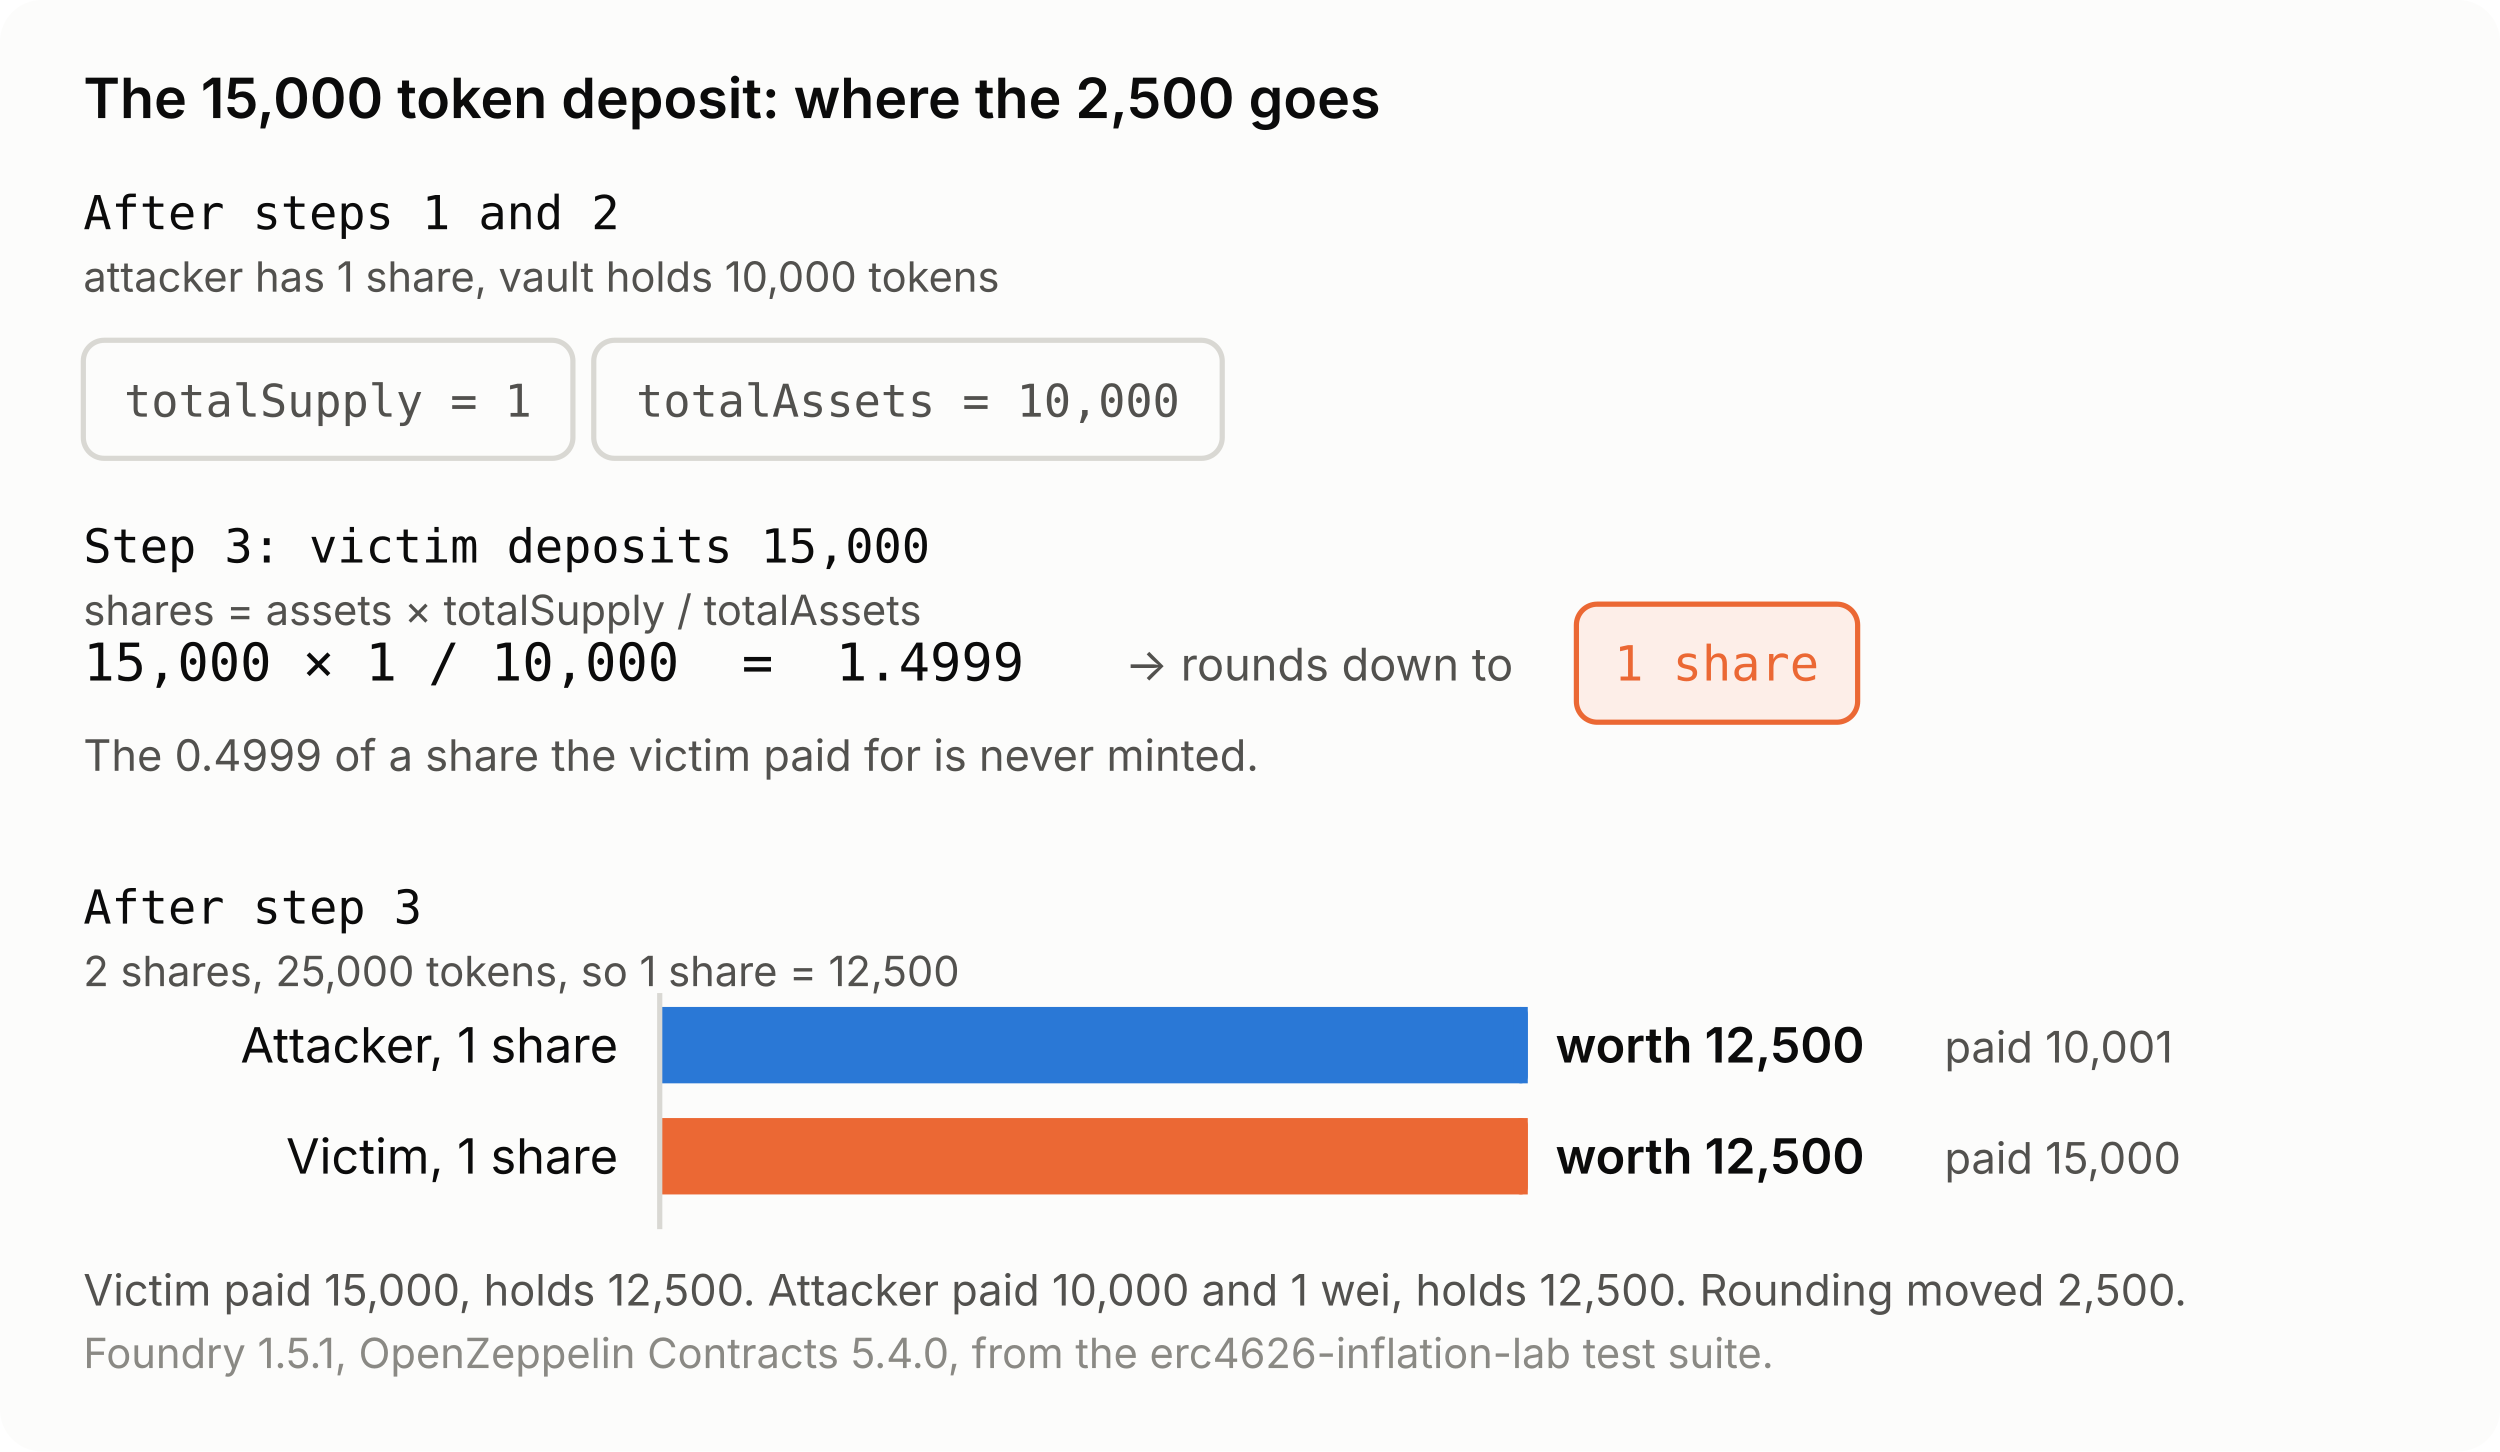
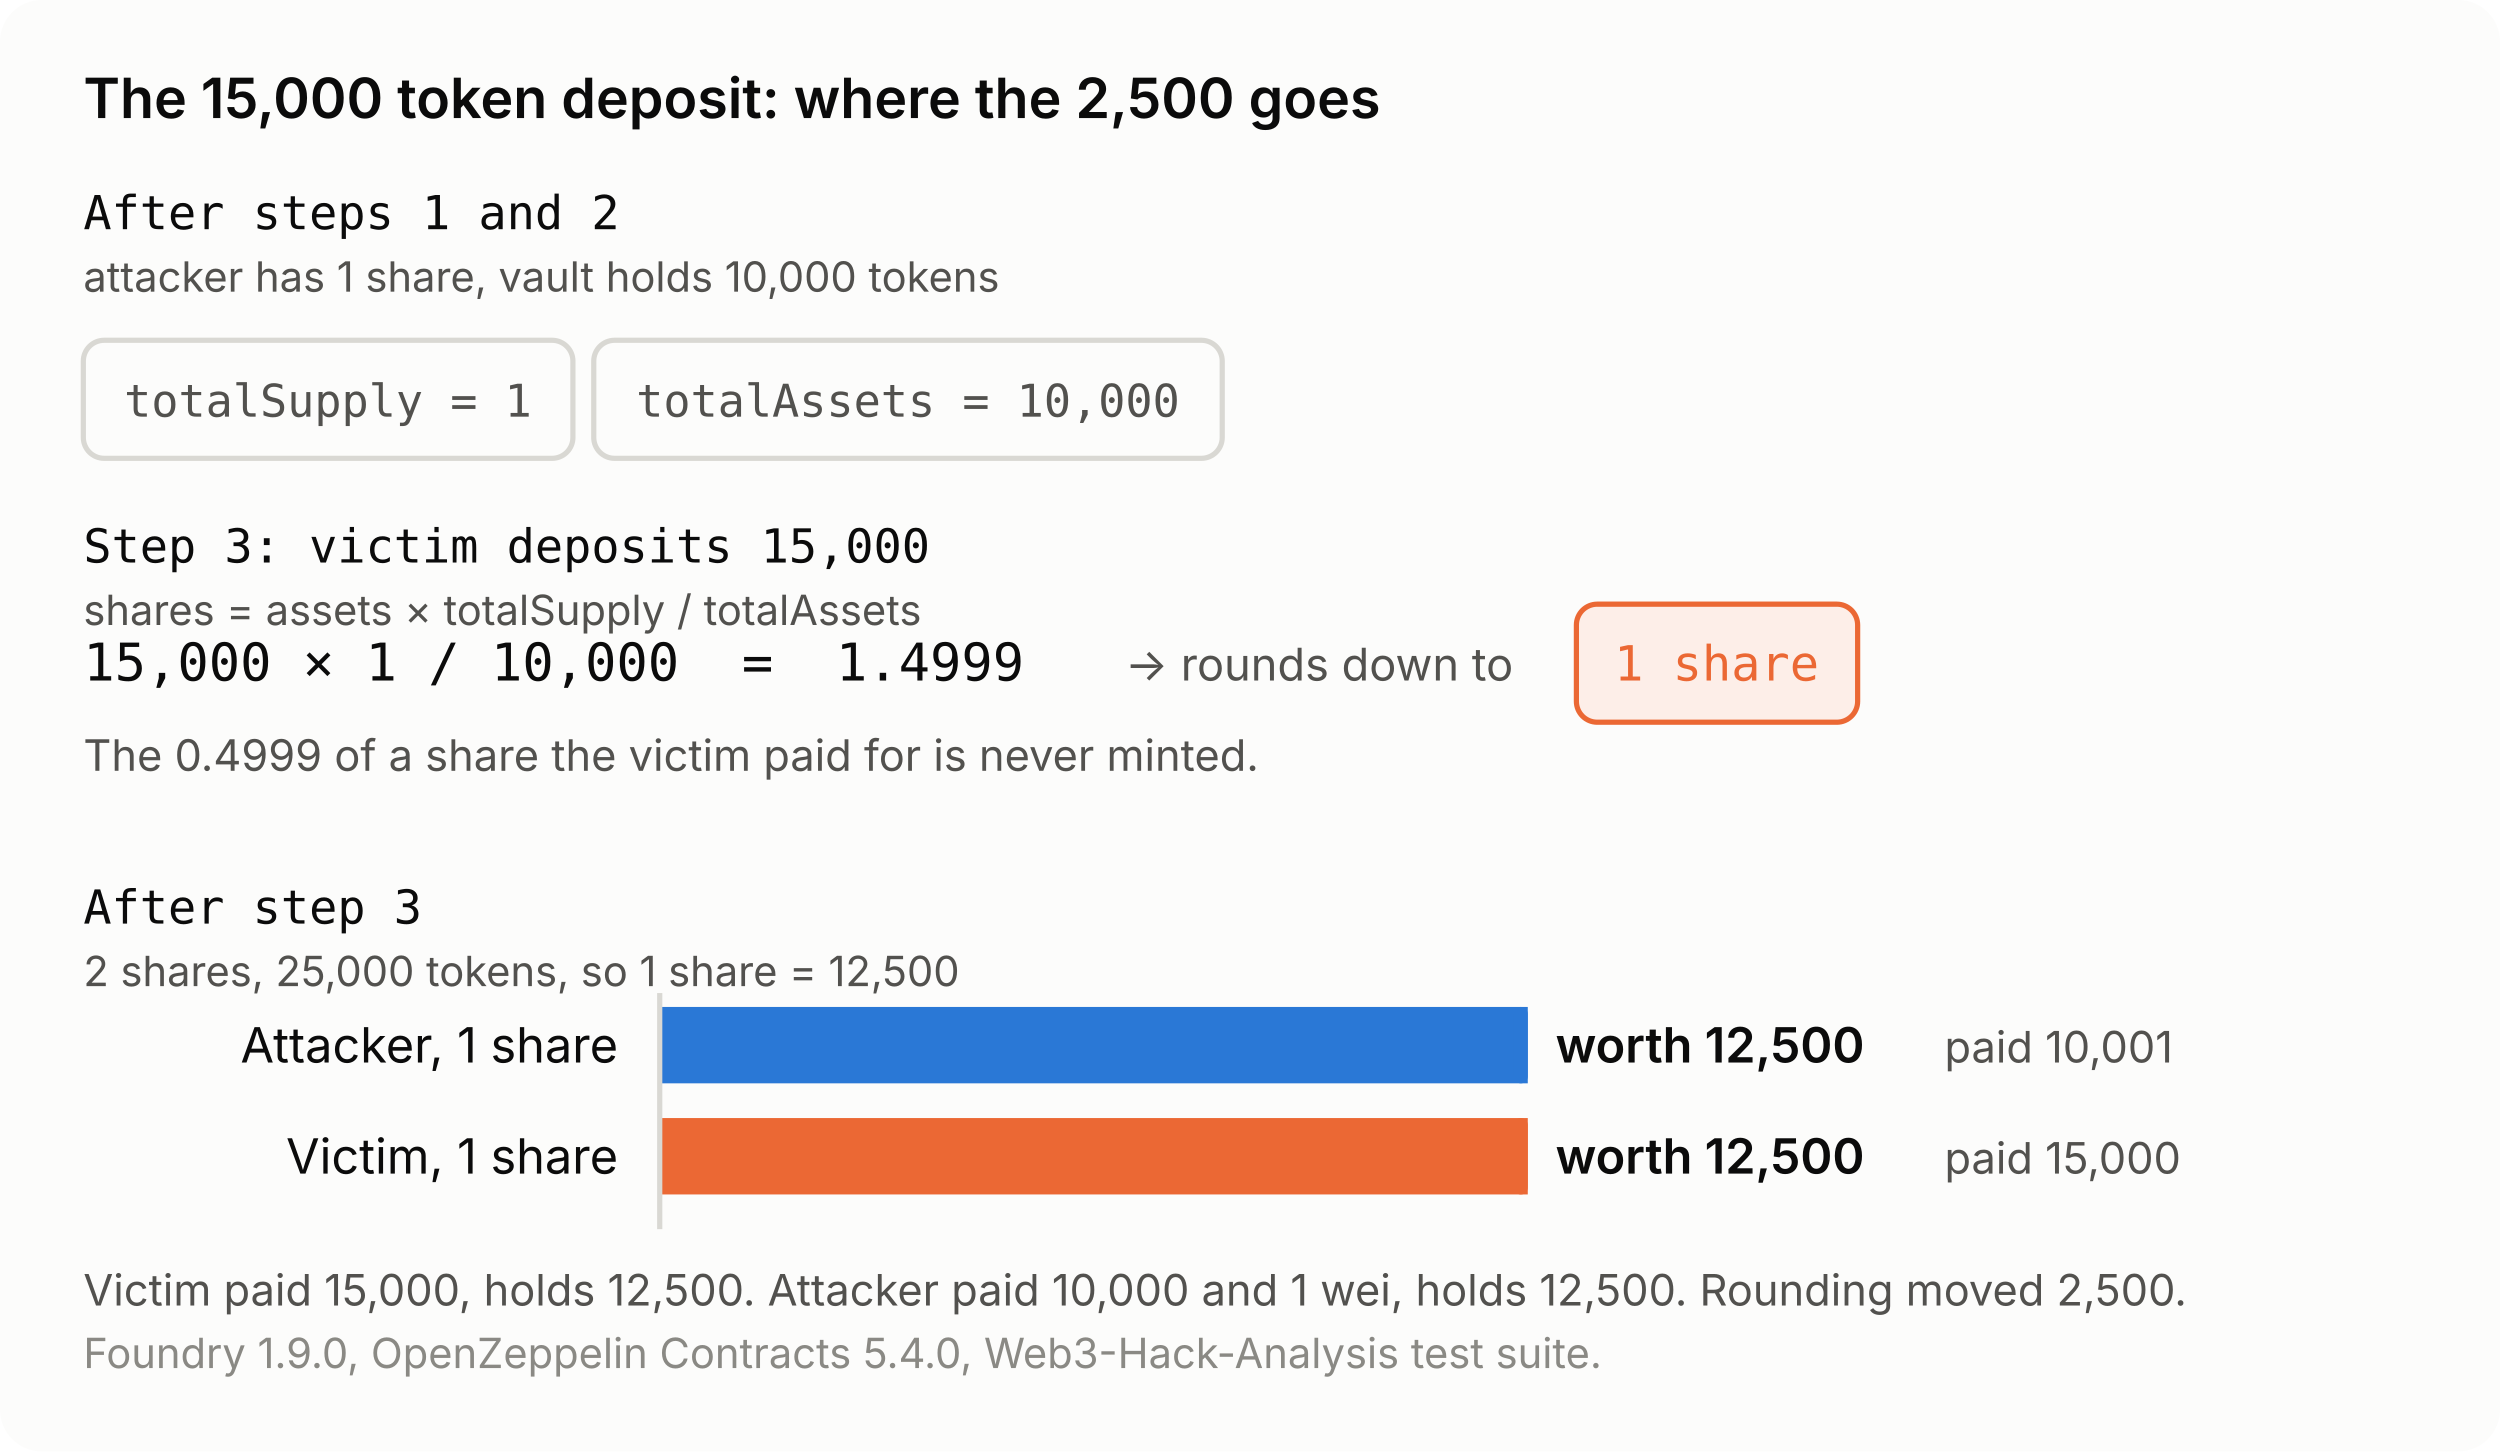
<svg xmlns="http://www.w3.org/2000/svg" viewBox="0 0 720 418" width="720" height="418" role="img" aria-labelledby="t">
  <rect width="720" height="418" rx="12" fill="#fcfcfb" />
  <text x="24" y="34" text-anchor="start" font-family="Inter, Helvetica, Arial, sans-serif" font-size="16" font-weight="600" fill="#0b0b0b" xml:space="preserve">The 15,000 token deposit: where the 2,500 goes</text>
  <text x="24" y="66" text-anchor="start" font-family="JetBrains Mono, SFMono-Regular, Menlo, Consolas, monospace" font-size="13.5" font-weight="normal" fill="#0b0b0b" xml:space="preserve">After steps 1 and 2</text>
  <text x="24" y="84" text-anchor="start" font-family="Inter, Helvetica, Arial, sans-serif" font-size="12" font-weight="normal" fill="#52514e" xml:space="preserve">attacker has 1 share, vault holds 10,000 tokens</text>
  <rect x="24" y="98" width="141" height="34" rx="6" fill="#fcfcfb" fill-opacity="1" stroke="#d9d8d3" stroke-width="1.5" />
  <text x="94.45" y="120" text-anchor="middle" font-family="JetBrains Mono, SFMono-Regular, Menlo, Consolas, monospace" font-size="13" font-weight="normal" fill="#52514e" xml:space="preserve">totalSupply = 1</text>
  <rect x="171" y="98" width="181" height="34" rx="6" fill="#fcfcfb" fill-opacity="1" stroke="#d9d8d3" stroke-width="1.5" />
  <text x="261.5" y="120" text-anchor="middle" font-family="JetBrains Mono, SFMono-Regular, Menlo, Consolas, monospace" font-size="13" font-weight="normal" fill="#52514e" xml:space="preserve">totalAssets = 10,000</text>
  <text x="24" y="162" text-anchor="start" font-family="JetBrains Mono, SFMono-Regular, Menlo, Consolas, monospace" font-size="13.5" font-weight="normal" fill="#0b0b0b" xml:space="preserve">Step 3: victim deposits 15,000</text>
  <text x="24" y="180" text-anchor="start" font-family="Inter, Helvetica, Arial, sans-serif" font-size="12" font-weight="normal" fill="#52514e" xml:space="preserve">shares = assets × totalSupply / totalAssets</text>
  <text x="24" y="196" text-anchor="start" font-family="JetBrains Mono, SFMono-Regular, Menlo, Consolas, monospace" font-size="15" font-weight="normal" fill="#0b0b0b" xml:space="preserve">15,000 × 1 / 10,000  =  1.4999</text>
  <text x="324" y="196" text-anchor="start" font-family="Inter, Helvetica, Arial, sans-serif" font-size="13" font-weight="normal" fill="#52514e" xml:space="preserve">→ rounds down to</text>
  <rect x="454" y="174" width="81" height="34" rx="6" fill="#fdeee8" fill-opacity="1" stroke="#eb6834" stroke-width="1.5" />
  <text x="494.38" y="196" text-anchor="middle" font-family="JetBrains Mono, SFMono-Regular, Menlo, Consolas, monospace" font-size="14" font-weight="normal" fill="#eb6834" xml:space="preserve">1 share</text>
  <text x="24" y="222" text-anchor="start" font-family="Inter, Helvetica, Arial, sans-serif" font-size="12.5" font-weight="normal" fill="#52514e" xml:space="preserve">The 0.4999 of a share the victim paid for is never minted.</text>
  <text x="24" y="266" text-anchor="start" font-family="JetBrains Mono, SFMono-Regular, Menlo, Consolas, monospace" font-size="13.5" font-weight="normal" fill="#0b0b0b" xml:space="preserve">After step 3</text>
  <text x="24" y="284" text-anchor="start" font-family="Inter, Helvetica, Arial, sans-serif" font-size="12" font-weight="normal" fill="#52514e" xml:space="preserve">2 shares, 25,000 tokens, so 1 share = 12,500</text>
  <text x="178" y="306" text-anchor="end" font-family="Inter, Helvetica, Arial, sans-serif" font-size="14" font-weight="normal" fill="#0b0b0b" xml:space="preserve">Attacker, 1 share</text>
  <rect x="190" y="290" width="250" height="22" rx="0" fill="#2a78d6" fill-opacity="1" />
  <rect x="436" y="290" width="4" height="22" rx="2" fill="#2a78d6" fill-opacity="1" />
  <text x="448.0" y="306" text-anchor="start" font-family="Inter, Helvetica, Arial, sans-serif" font-size="14" font-weight="600" fill="#0b0b0b" xml:space="preserve">worth 12,500</text>
  <text x="560.0" y="306" text-anchor="start" font-family="Inter, Helvetica, Arial, sans-serif" font-size="12.5" font-weight="normal" fill="#52514e" xml:space="preserve">paid 10,001</text>
  <text x="178" y="338" text-anchor="end" font-family="Inter, Helvetica, Arial, sans-serif" font-size="14" font-weight="normal" fill="#0b0b0b" xml:space="preserve">Victim, 1 share</text>
  <rect x="190" y="322" width="250" height="22" rx="0" fill="#eb6834" fill-opacity="1" />
  <rect x="436" y="322" width="4" height="22" rx="2" fill="#eb6834" fill-opacity="1" />
  <text x="448.0" y="338" text-anchor="start" font-family="Inter, Helvetica, Arial, sans-serif" font-size="14" font-weight="600" fill="#0b0b0b" xml:space="preserve">worth 12,500</text>
  <text x="560.0" y="338" text-anchor="start" font-family="Inter, Helvetica, Arial, sans-serif" font-size="12.5" font-weight="normal" fill="#52514e" xml:space="preserve">paid 15,000</text>
  <line x1="190" y1="286" x2="190" y2="354" stroke="#d9d8d3" stroke-width="1.5" />
  <text x="24" y="376" text-anchor="start" font-family="Inter, Helvetica, Arial, sans-serif" font-size="12.5" font-weight="normal" fill="#52514e" xml:space="preserve">Victim paid 15,000, holds 12,500. Attacker paid 10,000 and 1 wei, holds 12,500. Rounding moved 2,500.</text>
-   <text x="24" y="394" text-anchor="start" font-family="Inter, Helvetica, Arial, sans-serif" font-size="12" font-weight="normal" fill="#8a8984" xml:space="preserve">Foundry 1.5.1, OpenZeppelin Contracts 5.4.0, from the erc4626-inflation-lab test suite.</text>
+   <text x="24" y="394" text-anchor="start" font-family="Inter, Helvetica, Arial, sans-serif" font-size="12" font-weight="normal" fill="#8a8984" xml:space="preserve">Foundry 1.9.0, OpenZeppelin Contracts 5.4.0, Web3-Hack-Analysis test suite.</text>
</svg>
